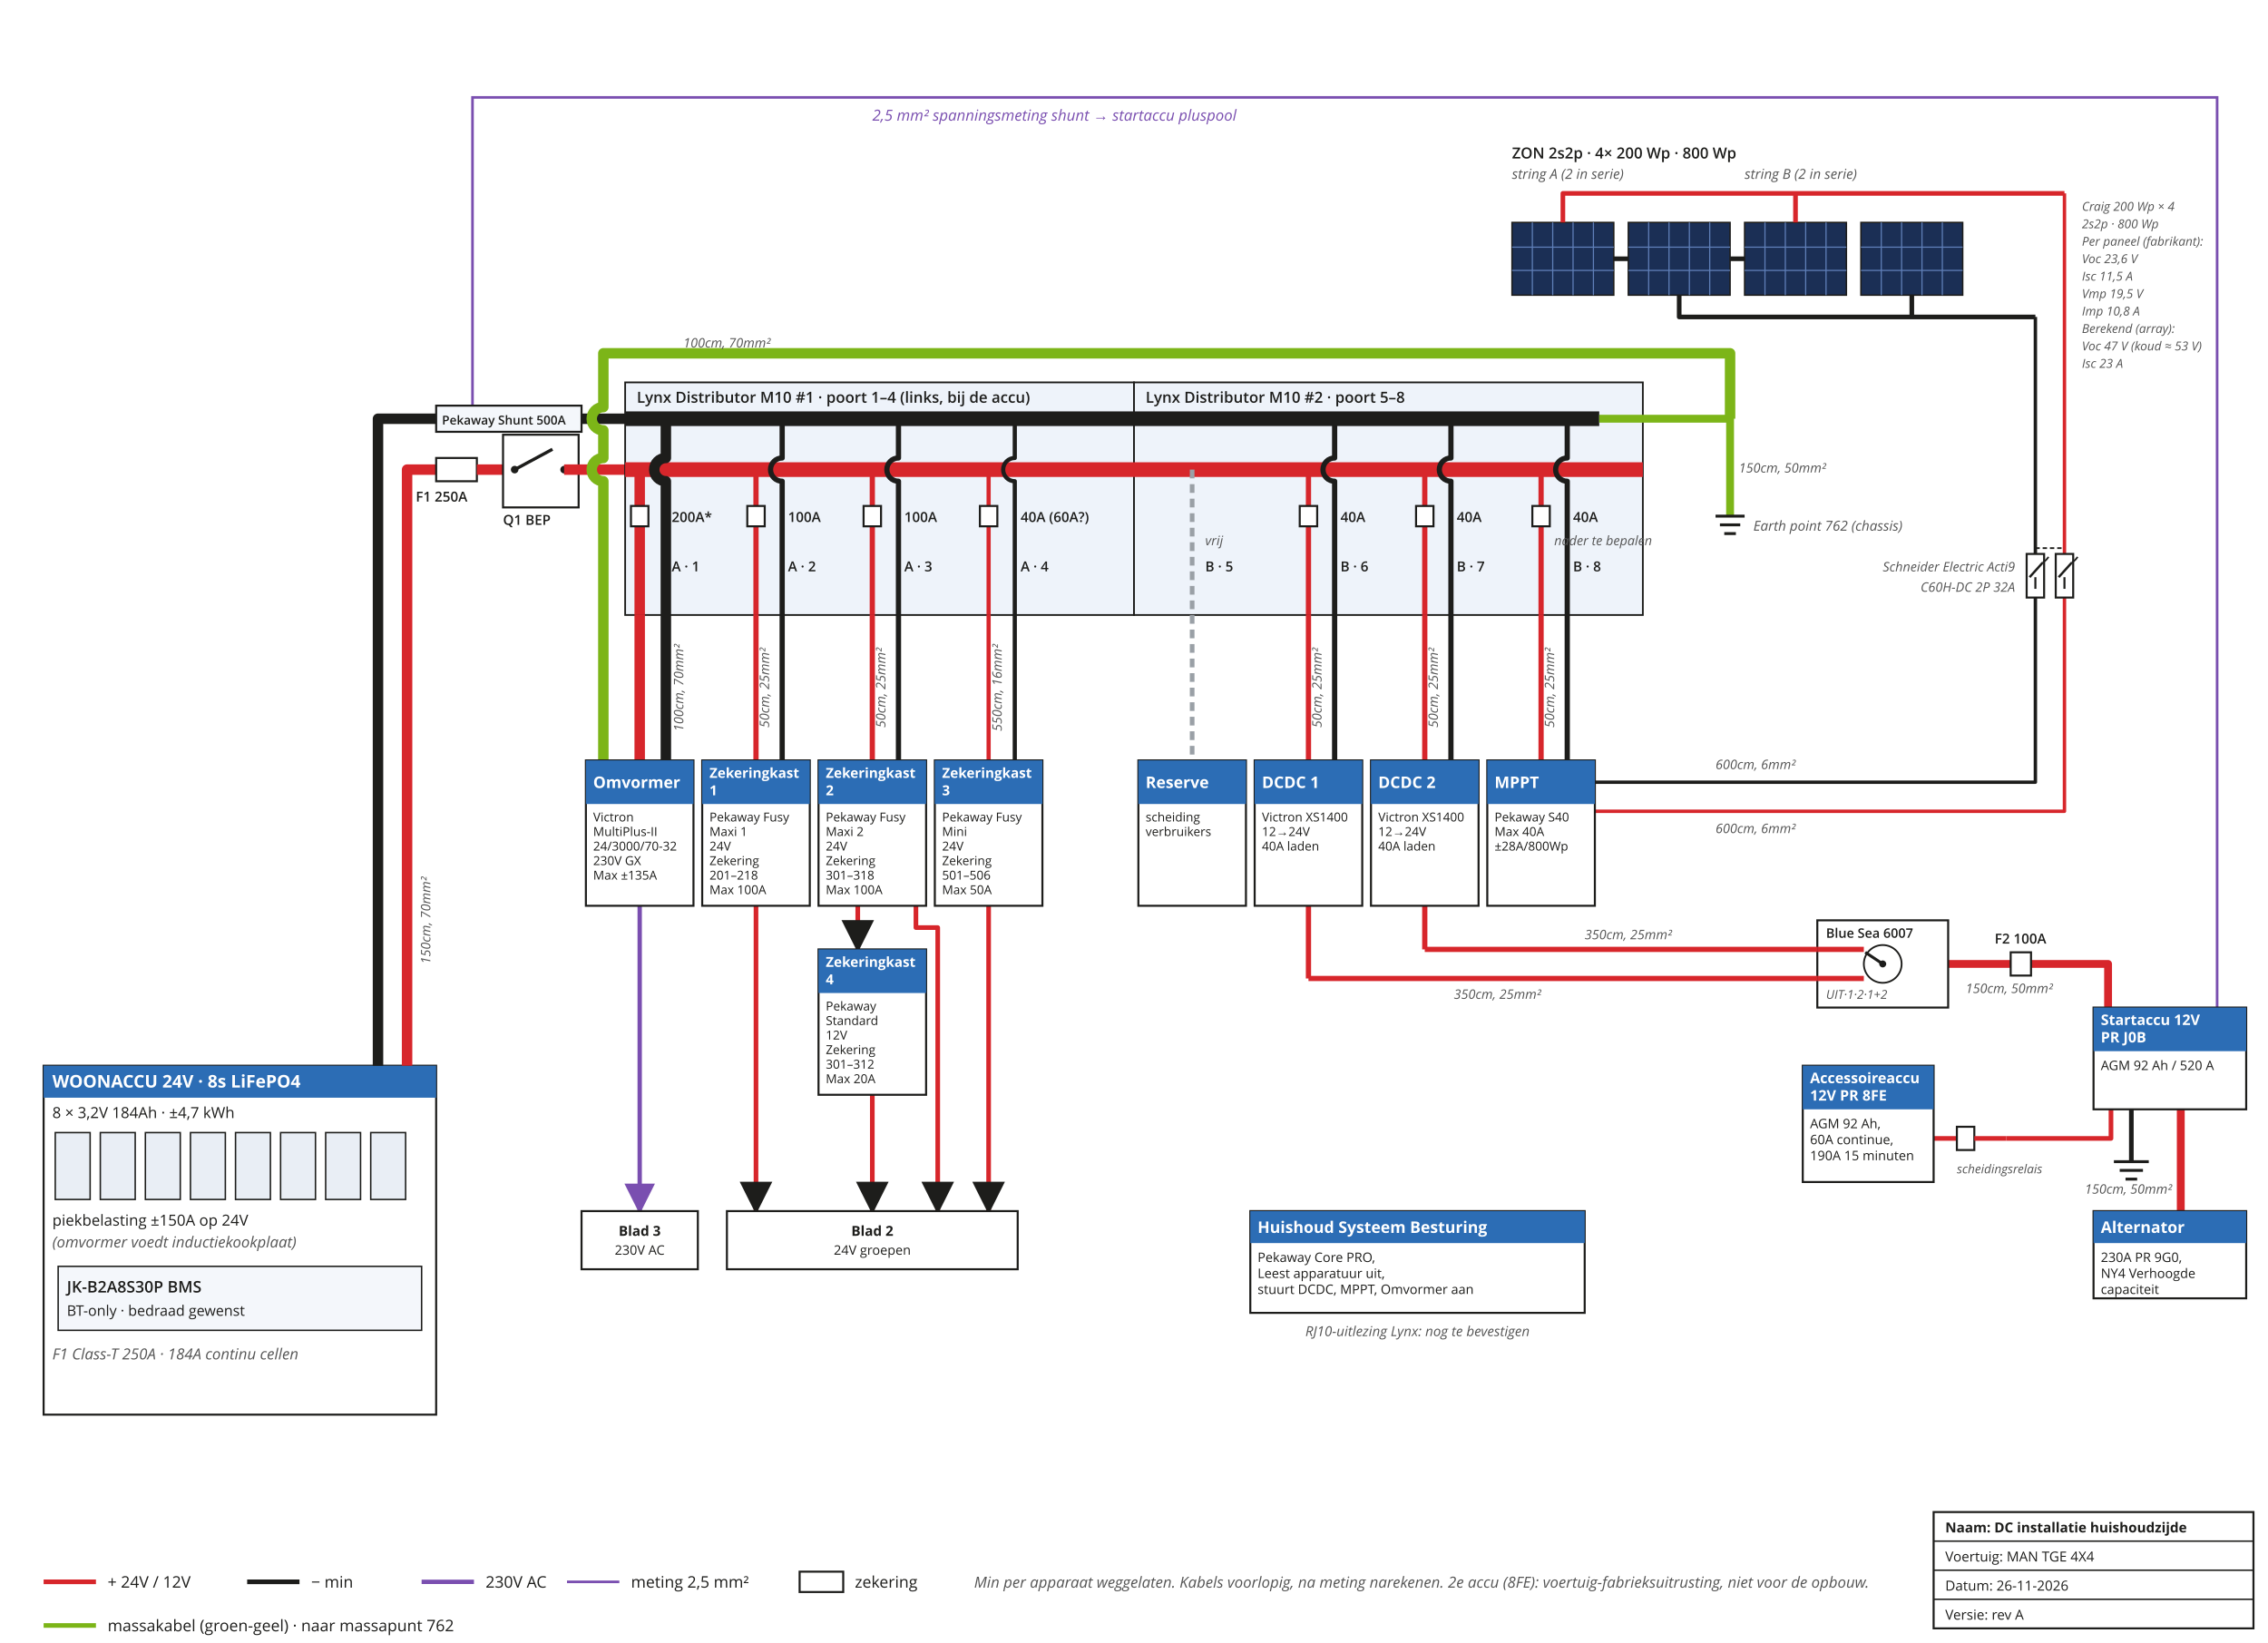
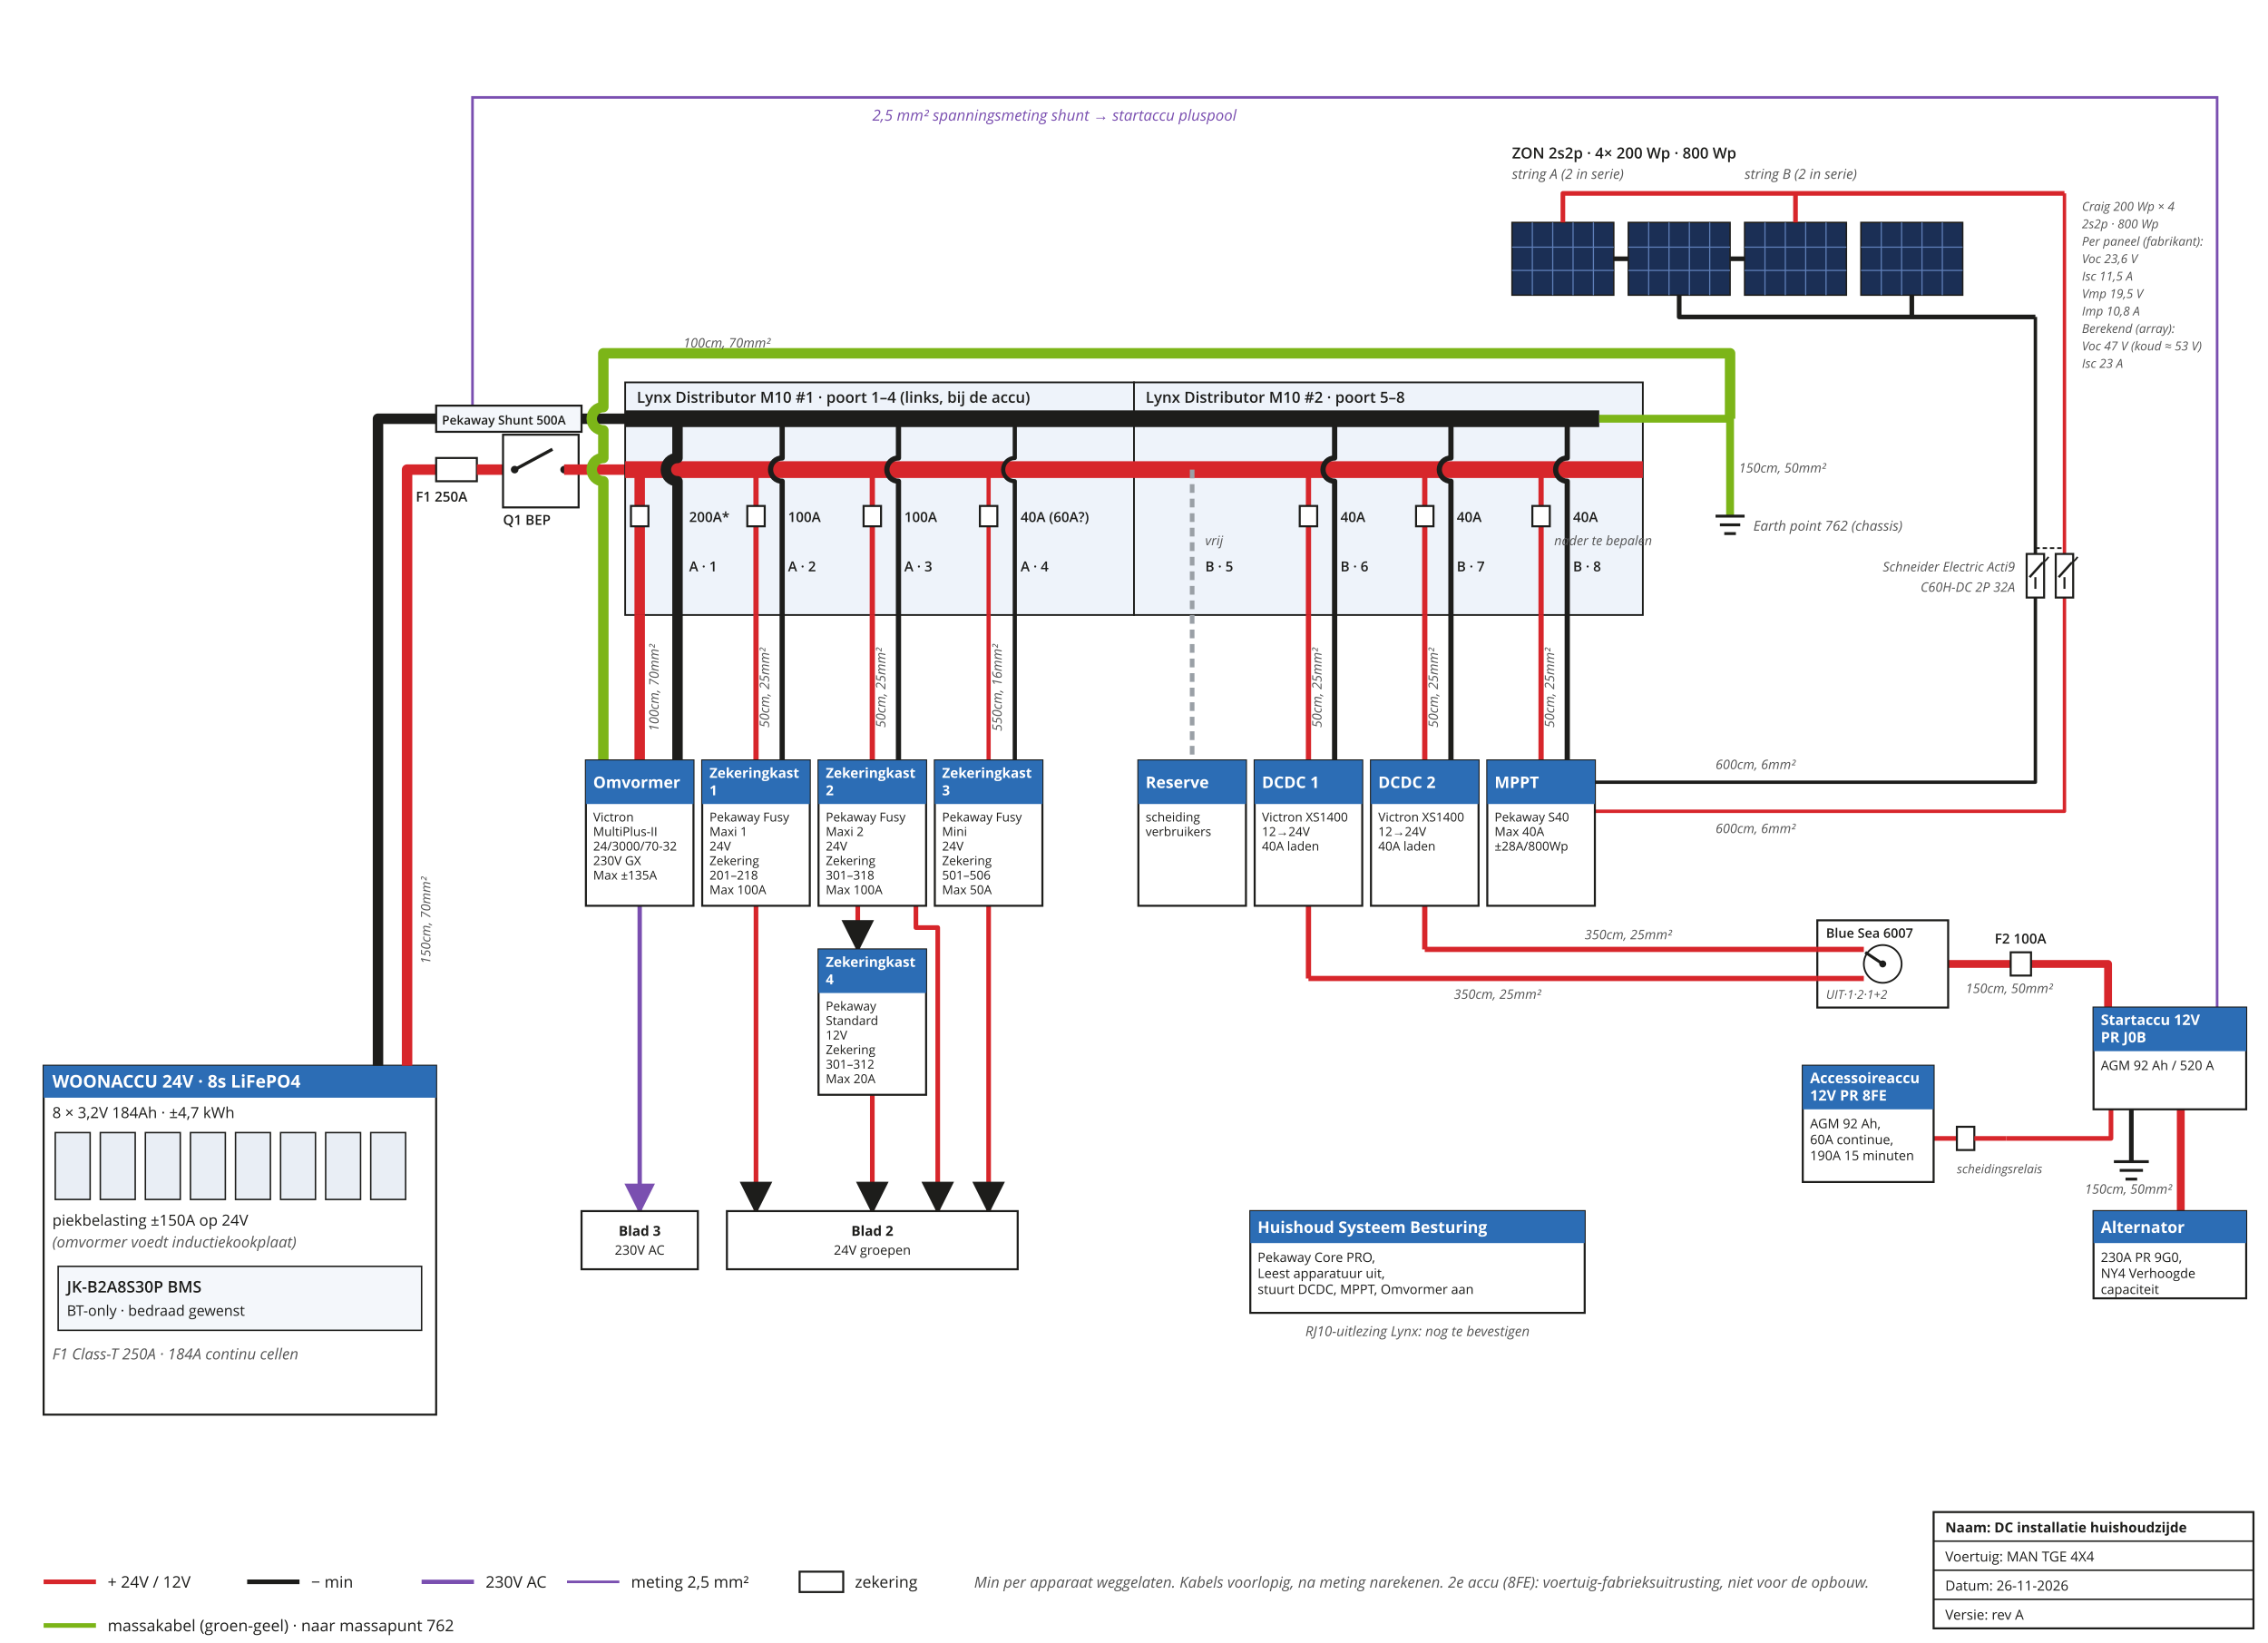
<svg xmlns="http://www.w3.org/2000/svg" viewBox="0 0 1560 1130" role="img" aria-label="Blad 1 energie en laden: woonaccu links onder, Lynx A en B midden met poorten 1 tot 8, zon 2s2p rechtsboven, 12V voertuigdelen rechts.">
  <rect width="100%" height="100%" fill="#fff" />
  <defs>
    <style>.p{stroke:#d7262b;stroke-width:3.2;fill:none;stroke-linejoin:round}
.n{stroke:#1d1d1b;stroke-width:3.2;fill:none;stroke-linejoin:round}
.ac{stroke:#7a4fb0;stroke-width:3;fill:none}
.box{fill:#fff;stroke:#1d1d1b;stroke-width:1.4}
.hd{fill:#2c6db5}
.ht{fill:#fff;font:700 12px 'Open Sans',Arial,sans-serif}
.bt{fill:#1d1d1b;font:400 11px 'Open Sans',Arial,sans-serif}
.lb{fill:#1d1d1b;font:600 11px 'Open Sans',Arial,sans-serif}
.cb{fill:#555;font:italic 400 10.5px 'Open Sans',Arial,sans-serif}
.fz{fill:#fff;stroke:#1d1d1b;stroke-width:1.4}
.fr{fill:#eef3fa;stroke:#1d1d1b;stroke-width:1.2}
.pv{fill:#1b2f55;stroke:#1d1d1b}
</style>
    <marker id="ar" viewBox="0 0 10 10" refX="9" refY="5" markerWidth="7" markerHeight="7" orient="auto-start-reverse">
      <path d="M0 0L10 5L0 10z" fill="#1d1d1b" />
    </marker>
    <marker id="arp" viewBox="0 0 10 10" refX="9" refY="5" markerWidth="7" markerHeight="7" orient="auto-start-reverse">
      <path d="M0 0L10 5L0 10z" fill="#7a4fb0" />
    </marker>
    <g id="pvp">
      <rect width="70" height="50" class="pv" />
      <path d="M0 17H70M0 33H70M14 0V50M28 0V50M42 0V50M56 0V50" stroke="#5f7fb8" stroke-width=".8" />
    </g>
  </defs>
  <g transform="translate(0,93)">
    <use href="#pvp" x="1040" y="60" />
    <use href="#pvp" x="1120" y="60" />
    <use href="#pvp" x="1200" y="60" />
    <use href="#pvp" x="1280" y="60" />
    <path d="M1110 85H1120" class="n" />
    <path d="M1190 85H1200" class="n" />
    <path d="M1075 60V40H1420" class="p" />
    <path d="M1155 110V125H1400" class="n" />
    <path d="M1235 60V40" class="p" />
    <path d="M1315 110V125" class="n" />
    <text x="1432" y="52" class="cb" style="font-size:8.5px">Craig 200 Wp × 4</text>
    <text x="1432" y="64" class="cb" style="font-size:8.5px">2s2p · 800 Wp</text>
    <text x="1432" y="76" class="cb" style="font-size:8.5px">Per paneel (fabrikant):</text>
    <text x="1432" y="88" class="cb" style="font-size:8.5px">Voc 23,6 V</text>
    <text x="1432" y="100" class="cb" style="font-size:8.5px">Isc 11,5 A</text>
    <text x="1432" y="112" class="cb" style="font-size:8.5px">Vmp 19,5 V</text>
    <text x="1432" y="124" class="cb" style="font-size:8.5px">Imp 10,8 A</text>
    <text x="1432" y="136" class="cb" style="font-size:8.5px">Berekend (array):</text>
    <text x="1432" y="148" class="cb" style="font-size:8.5px">Voc 47 V (koud ≈ 53 V)</text>
    <text x="1432" y="160" class="cb" style="font-size:8.5px">Isc 23 A</text>
    <text x="1040" y="30" class="cb" style="font-size:9.5px">string A (2 in serie)</text>
    <text x="1200" y="30" class="cb" style="font-size:9.5px">string B (2 in serie)</text>
    <text x="1040" y="16" class="lb" style="font-size:10.5px">ZON 2s2p · 4× 200 Wp · 800 Wp</text>
    <path d="M1420 40V465H1097" class="p" style="stroke-width:2.34" />
    <text x="1180" y="480" class="cb" style="font-size:9px">600cm, 6mm²</text>
    <path d="M1400 125V445H1097" class="n" style="stroke-width:2.34" />
    <text x="1180" y="436" class="cb" style="font-size:9px">600cm, 6mm²</text>
    <path d="M1400 284H1420" stroke="#1d1d1b" stroke-width="1.2" stroke-dasharray="3 2" />
    <rect x="1394" y="288" width="12" height="30" fill="#fff" stroke="#1d1d1b" stroke-width="1.4" />
    <path d="M1400 312V304" stroke="#1d1d1b" stroke-width="1.4" />
    <path d="M1396 304L1405 294" stroke="#1d1d1b" stroke-width="1.6" />
    <path d="M1405 294Q1408 292 1409 290" stroke="#1d1d1b" stroke-width="1.2" fill="none" />
    <rect x="1414" y="288" width="12" height="30" fill="#fff" stroke="#1d1d1b" stroke-width="1.4" />
    <path d="M1420 312V304" stroke="#1d1d1b" stroke-width="1.4" />
    <path d="M1416 304L1425 294" stroke="#1d1d1b" stroke-width="1.6" />
    <path d="M1425 294Q1428 292 1429 290" stroke="#1d1d1b" stroke-width="1.2" fill="none" />
    <text x="1386" y="300" class="cb" style="font-size:9px" text-anchor="end">Schneider Electric Acti9</text>
    <text x="1386" y="314" class="cb" style="font-size:9px" text-anchor="end">C60H-DC 2P 32A</text>
    <path d="M325 187V-26H1525V600" stroke="#7a4fb0" stroke-width="1.8" fill="none" />
    <text x="600" y="-10" class="cb" style="fill:#7a4fb0">2,5 mm² spanningsmeting shunt → startaccu pluspool</text>
    <rect x="30" y="640" width="270" height="240" class="box" />
    <rect x="30" y="640" width="270" height="22" class="hd" />
    <text x="36" y="655" class="ht">WOONACCU 24V · 8s LiFePO4</text>
    <text x="36" y="676" class="bt" style="font-size:10.5px">8 × 3,2V 184Ah · ±4,7 kWh</text>
    <rect x="38" y="686" width="24" height="46" fill="#e9eef5" stroke="#1d1d1b" />
    <rect x="69" y="686" width="24" height="46" fill="#e9eef5" stroke="#1d1d1b" />
    <rect x="100" y="686" width="24" height="46" fill="#e9eef5" stroke="#1d1d1b" />
    <rect x="131" y="686" width="24" height="46" fill="#e9eef5" stroke="#1d1d1b" />
    <rect x="162" y="686" width="24" height="46" fill="#e9eef5" stroke="#1d1d1b" />
    <rect x="193" y="686" width="24" height="46" fill="#e9eef5" stroke="#1d1d1b" />
    <rect x="224" y="686" width="24" height="46" fill="#e9eef5" stroke="#1d1d1b" />
    <rect x="255" y="686" width="24" height="46" fill="#e9eef5" stroke="#1d1d1b" />
    <text x="36" y="750" class="bt" style="font-size:10.5px">piekbelasting ±150A op 24V</text>
    <text x="36" y="765" class="cb">(omvormer voedt inductiekookplaat)</text>
    <rect x="40" y="778" width="250" height="44" fill="#f4f7fb" stroke="#1d1d1b" />
    <text x="46" y="796" class="lb">JK-B2A8S30P BMS</text>
    <text x="46" y="812" class="bt" style="font-size:10px">BT-only · bedraad gewenst</text>
    <text x="36" y="842" class="cb">F1 Class-T 250A · 184A continu cellen</text>
    <path d="M260 640V195H300" class="n" style="stroke-width:7.2" />
    <path d="M280 640V230H300" class="p" style="stroke-width:7.2" />
    <text transform="translate(296,540) rotate(-90)" text-anchor="middle" class="cb" style="font-size:9px">150cm, 70mm²</text>
    <path d="M400 195H430" class="n" style="stroke-width:7.2" />
    <rect x="300" y="186" width="100" height="18" class="box" style="fill:#f4f7fb" />
    <text x="304" y="199" class="lb" style="font-size:8.5px">Pekaway Shunt 500A</text>
    <rect x="300" y="222" width="28" height="16" class="fz" />
    <text x="286" y="252" class="lb" style="font-size:9.5px">F1 250A</text>
    <path d="M328 230H346" class="p" style="stroke-width:7.2" />
    <rect x="346" y="206" width="52" height="50" fill="none" stroke="#1d1d1b" stroke-width="1.4" />
    <circle cx="354" cy="230" r="2.6" fill="#1d1d1b" />
    <circle cx="388" cy="230" r="2.6" fill="#1d1d1b" />
    <path d="M354 230L380 216" stroke="#1d1d1b" stroke-width="2.2" />
    <path d="M388 230H430" class="p" style="stroke-width:7.2" />
    <text x="346" y="268" class="lb" style="font-size:9.5px">Q1 BEP</text>
    <rect x="430" y="170" width="350" height="160" class="fr" />
    <text x="438" y="184" class="lb" style="font-size:10.5px">Lynx Distributor M10 #1 · poort 1–4 (links, bij de accu)</text>
    <rect x="780" y="170" width="350" height="160" class="fr" />
    <text x="788" y="184" class="lb" style="font-size:10.5px">Lynx Distributor M10 #2 · poort 5–8</text>
-     <path d="M430 195H1100" class="n" style="stroke-width:10.1" />
-     <path d="M430 230H1130" class="p" style="stroke-width:10.1" />
+     <path d="M430 195H1100" class="n" style="stroke-width:11.5" />
+     <path d="M430 230H1130" class="p" style="stroke-width:11.5" />
    <path d="M1100 195H1190V262" style="stroke:#7CB518;stroke-width:5.4;fill:none;stroke-linejoin:round" />
    <text x="1196" y="232" class="cb" style="font-size:9px">150cm, 50mm²</text>
    <path d="M1180 262H1200M1183 268H1197M1186 274H1194" stroke="#1d1d1b" stroke-width="2" />
    <text x="1206" y="272" class="cb" style="font-size:9.5px">Earth point 762 (chassis)</text>
-     <path d="M458 430V238a8 8 0 0 1 0-16V195" class="n" style="stroke-width:7.2" />
+     <path d="M466 430V238a8 8 0 0 1 0-16V195" class="n" style="stroke-width:7.2" />
    <path d="M538 430V238a8 8 0 0 1 0-16V195" class="n" style="stroke-width:3.6" />
    <path d="M618 430V238a8 8 0 0 1 0-16V195" class="n" style="stroke-width:3.6" />
    <path d="M698 430V238a8 8 0 0 1 0-16V195" class="n" style="stroke-width:2.88" />
    <path d="M918 430V238a8 8 0 0 1 0-16V195" class="n" style="stroke-width:3.6" />
    <path d="M998 430V238a8 8 0 0 1 0-16V195" class="n" style="stroke-width:3.6" />
    <path d="M1078 430V238a8 8 0 0 1 0-16V195" class="n" style="stroke-width:3.6" />
    <path d="M415 430V238a8 8 0 0 1 0-16V203a8 8 0 0 1 0-16V150H1190V195" style="stroke:#7CB518;stroke-width:7.2;fill:none;stroke-linejoin:round" />
    <text x="470" y="146" class="cb" style="font-size:9px">100cm, 70mm²</text>
    <path d="M440 230V330" class="p" style="stroke-width:7.2" />
    <rect x="434" y="255" width="12" height="14" class="fz" />
-     <text x="462" y="266" class="lb" style="font-size:9.5px">200A*</text>
-     <text x="462" y="300" class="lb" style="font-size:9.5px">A · 1</text>
+     <text x="474" y="266" class="lb" style="font-size:9.5px">200A*</text>
+     <text x="474" y="300" class="lb" style="font-size:9.5px">A · 1</text>
    <path d="M440 330V430" class="p" style="stroke-width:7.2" />
    <path d="M520 230V330" class="p" style="stroke-width:3.6" />
    <rect x="514" y="255" width="12" height="14" class="fz" />
    <text x="542" y="266" class="lb" style="font-size:9.5px">100A</text>
    <text x="542" y="300" class="lb" style="font-size:9.5px">A · 2</text>
    <path d="M520 330V430" class="p" style="stroke-width:3.6" />
    <path d="M600 230V330" class="p" style="stroke-width:3.6" />
    <rect x="594" y="255" width="12" height="14" class="fz" />
    <text x="622" y="266" class="lb" style="font-size:9.5px">100A</text>
    <text x="622" y="300" class="lb" style="font-size:9.5px">A · 3</text>
    <path d="M600 330V430" class="p" style="stroke-width:3.6" />
    <path d="M680 230V330" class="p" style="stroke-width:2.88" />
    <rect x="674" y="255" width="12" height="14" class="fz" />
    <text x="702" y="266" class="lb" style="font-size:9.5px">40A (60A?)</text>
    <text x="702" y="300" class="lb" style="font-size:9.5px">A · 4</text>
    <path d="M680 330V430" class="p" style="stroke-width:2.88" />
    <path d="M820 230V330" class="p" style="stroke:#9aa0a6;stroke-dasharray:6 4" />
    <text x="829" y="282" class="cb" style="font-size:9px">vrij</text>
    <text x="829" y="300" class="lb" style="font-size:9.5px">B · 5</text>
    <path d="M820 330V430" class="p" style="stroke:#9aa0a6;stroke-dasharray:6 4" />
    <path d="M900 230V330" class="p" style="stroke-width:3.6" />
    <rect x="894" y="255" width="12" height="14" class="fz" />
    <text x="922" y="266" class="lb" style="font-size:9.5px">40A</text>
    <text x="922" y="300" class="lb" style="font-size:9.5px">B · 6</text>
    <path d="M900 330V430" class="p" style="stroke-width:3.6" />
    <path d="M980 230V330" class="p" style="stroke-width:3.6" />
    <rect x="974" y="255" width="12" height="14" class="fz" />
    <text x="1002" y="266" class="lb" style="font-size:9.5px">40A</text>
    <text x="1002" y="300" class="lb" style="font-size:9.5px">B · 7</text>
    <path d="M980 330V430" class="p" style="stroke-width:3.6" />
    <path d="M1060 230V330" class="p" style="stroke-width:3.6" />
    <rect x="1054" y="255" width="12" height="14" class="fz" />
    <text x="1082" y="266" class="lb" style="font-size:9.5px">40A</text>
    <text x="1069" y="282" class="cb" style="font-size:9px">nader te bepalen</text>
    <text x="1082" y="300" class="lb" style="font-size:9.5px">B · 8</text>
    <path d="M1060 330V430" class="p" style="stroke-width:3.6" />
    <path d="M440 530V740" class="ac" marker-end="url(#arp)" />
    <path d="M520 530V740" class="p" marker-end="url(#ar)" />
    <path d="M630 530V545H645V740" class="p" marker-end="url(#ar)" />
    <path d="M590 530V560" class="p" marker-end="url(#ar)" />
    <path d="M600 660V740" class="p" marker-end="url(#ar)" />
    <path d="M680 530V740" class="p" marker-end="url(#ar)" />
    <path d="M1450 600V570H1340" class="p" style="stroke-width:5.4" />
    <rect x="1383" y="562" width="14" height="16" class="fz" />
    <text x="1372" y="556" class="lb" style="font-size:9.5px">F2 100A</text>
    <text x="1352" y="590" class="cb" style="font-size:9px">150cm, 50mm²</text>
    <rect x="1250" y="540" width="90" height="60" class="box" />
    <circle cx="1295" cy="570" r="13" fill="#fff" stroke="#1d1d1b" stroke-width="1.2" />
    <circle cx="1295" cy="570" r="2.4" fill="#1d1d1b" />
    <path d="M1295 570L1283 562" stroke="#1d1d1b" stroke-width="2" />
    <text x="1256" y="552" class="lb" style="font-size:9px">Blue Sea 6007</text>
    <text x="1256" y="594" class="cb" style="font-size:8.5px">UIT·1·2·1+2</text>
    <path d="M1250 560H1282" class="p" style="stroke-width:3.6" />
    <path d="M1250 580H1282" class="p" style="stroke-width:3.6" />
    <path d="M980 560V530" class="p" style="stroke-width:3.6" />
    <path d="M980 560H1250" class="p" style="stroke-width:3.6" />
    <path d="M900 580V530" class="p" style="stroke-width:3.6" />
    <path d="M900 580H1250" class="p" style="stroke-width:3.6" />
    <text x="1090" y="553" class="cb" style="font-size:9px">350cm, 25mm²</text>
    <text x="1000" y="594" class="cb" style="font-size:9px">350cm, 25mm²</text>
    <path d="M1330 690H1346" class="p" />
    <rect x="1346" y="682" width="12" height="16" class="fz" />
    <path d="M1358 690H1380" class="p" />
    <text x="1346" y="714" class="cb" style="font-size:8.5px">scheidingsrelais</text>
    <path d="M1380 690H1452V670" class="p" />
    <path d="M1466 670V706" class="n" />
    <path d="M1454 706H1478M1458 712H1474M1462 718H1470" stroke="#1d1d1b" stroke-width="2" />
    <path d="M1500 740V670" class="p" style="stroke-width:5.4" />
    <text x="1494" y="728" text-anchor="end" class="cb" style="font-size:9px">150cm, 50mm²</text>
    <text x="975" y="826" class="cb" text-anchor="middle" style="font-size:9.5px">RJ10-uitlezing Lynx: nog te bevestigen</text>
    <g transform="translate(30,987)">
      <path d="M0 8H36" class="p" />
      <text x="44" y="12" class="bt">+ 24V / 12V</text>
      <path d="M140 8H176" class="n" />
      <text x="184" y="12" class="bt">− min</text>
      <path d="M260 8H296" class="ac" />
      <text x="304" y="12" class="bt">230V AC</text>
      <path d="M360 8H396" stroke="#7a4fb0" stroke-width="1.8" />
      <text x="404" y="12" class="bt">meting 2,5 mm²</text>
      <rect x="520" y="1" width="30" height="14" class="fz" />
      <text x="558" y="12" class="bt">zekering</text>
      <path d="M0 38H36" style="stroke:#7CB518;stroke-width:3.2;fill:none;stroke-linejoin:round" />
      <text x="44" y="42" class="bt">massakabel (groen-geel) · naar massapunt 762</text>
      <text x="640" y="12" class="cb">Min per apparaat weggelaten. Kabels voorlopig, na meting narekenen. 2e accu (8FE): voertuig-fabrieksuitrusting, niet voor de opbouw.</text>
    </g>
    <rect x="403" y="430" width="74" height="100" class="box" />
    <rect x="403" y="430" width="74" height="30" class="hd" />
    <text x="408" y="449" class="ht" style="font-size:11px">Omvormer</text>
    <text x="408" y="472" class="bt" style="font-size:8.5px">Victron</text>
    <text x="408" y="482" class="bt" style="font-size:8.5px">MultiPlus-II</text>
    <text x="408" y="492" class="bt" style="font-size:8.5px">24/3000/70-32</text>
    <text x="408" y="502" class="bt" style="font-size:8.5px">230V GX</text>
    <text x="408" y="512" class="bt" style="font-size:8.5px">Max ±135A</text>
    <rect x="483" y="430" width="74" height="100" class="box" />
    <rect x="483" y="430" width="74" height="30" class="hd" />
    <text x="488" y="442" class="ht" style="font-size:9.5px">Zekeringkast</text>
    <text x="488" y="454" class="ht" style="font-size:9.5px">1</text>
    <text x="488" y="472" class="bt" style="font-size:8.5px">Pekaway Fusy</text>
    <text x="488" y="482" class="bt" style="font-size:8.5px">Maxi 1</text>
    <text x="488" y="492" class="bt" style="font-size:8.5px">24V</text>
    <text x="488" y="502" class="bt" style="font-size:8.5px">Zekering</text>
    <text x="488" y="512" class="bt" style="font-size:8.5px">201–218</text>
    <text x="488" y="522" class="bt" style="font-size:8.5px">Max 100A</text>
    <rect x="563" y="430" width="74" height="100" class="box" />
    <rect x="563" y="430" width="74" height="30" class="hd" />
    <text x="568" y="442" class="ht" style="font-size:9.5px">Zekeringkast</text>
    <text x="568" y="454" class="ht" style="font-size:9.5px">2</text>
    <text x="568" y="472" class="bt" style="font-size:8.5px">Pekaway Fusy</text>
    <text x="568" y="482" class="bt" style="font-size:8.5px">Maxi 2</text>
    <text x="568" y="492" class="bt" style="font-size:8.5px">24V</text>
    <text x="568" y="502" class="bt" style="font-size:8.5px">Zekering</text>
    <text x="568" y="512" class="bt" style="font-size:8.5px">301–318</text>
    <text x="568" y="522" class="bt" style="font-size:8.5px">Max 100A</text>
    <rect x="563" y="560" width="74" height="100" class="box" />
    <rect x="563" y="560" width="74" height="30" class="hd" />
    <text x="568" y="572" class="ht" style="font-size:9.5px">Zekeringkast</text>
    <text x="568" y="584" class="ht" style="font-size:9.5px">4</text>
    <text x="568" y="602" class="bt" style="font-size:8.5px">Pekaway</text>
    <text x="568" y="612" class="bt" style="font-size:8.5px">Standard</text>
    <text x="568" y="622" class="bt" style="font-size:8.5px">12V</text>
    <text x="568" y="632" class="bt" style="font-size:8.5px">Zekering</text>
    <text x="568" y="642" class="bt" style="font-size:8.5px">301–312</text>
    <text x="568" y="652" class="bt" style="font-size:8.5px">Max 20A</text>
    <rect x="643" y="430" width="74" height="100" class="box" />
    <rect x="643" y="430" width="74" height="30" class="hd" />
    <text x="648" y="442" class="ht" style="font-size:9.5px">Zekeringkast</text>
    <text x="648" y="454" class="ht" style="font-size:9.5px">3</text>
    <text x="648" y="472" class="bt" style="font-size:8.5px">Pekaway Fusy</text>
    <text x="648" y="482" class="bt" style="font-size:8.5px">Mini</text>
    <text x="648" y="492" class="bt" style="font-size:8.5px">24V</text>
    <text x="648" y="502" class="bt" style="font-size:8.5px">Zekering</text>
    <text x="648" y="512" class="bt" style="font-size:8.5px">501–506</text>
    <text x="648" y="522" class="bt" style="font-size:8.5px">Max 50A</text>
    <rect x="783" y="430" width="74" height="100" class="box" />
    <rect x="783" y="430" width="74" height="30" class="hd" />
    <text x="788" y="449" class="ht" style="font-size:11px">Reserve</text>
    <text x="788" y="472" class="bt" style="font-size:8.5px">scheiding</text>
    <text x="788" y="482" class="bt" style="font-size:8.5px">verbruikers</text>
    <rect x="863" y="430" width="74" height="100" class="box" />
    <rect x="863" y="430" width="74" height="30" class="hd" />
    <text x="868" y="449" class="ht" style="font-size:11px">DCDC 1</text>
    <text x="868" y="472" class="bt" style="font-size:8.5px">Victron XS1400</text>
    <text x="868" y="482" class="bt" style="font-size:8.5px">12→24V</text>
    <text x="868" y="492" class="bt" style="font-size:8.5px">40A laden</text>
    <rect x="943" y="430" width="74" height="100" class="box" />
    <rect x="943" y="430" width="74" height="30" class="hd" />
    <text x="948" y="449" class="ht" style="font-size:11px">DCDC 2</text>
    <text x="948" y="472" class="bt" style="font-size:8.5px">Victron XS1400</text>
    <text x="948" y="482" class="bt" style="font-size:8.5px">12→24V</text>
    <text x="948" y="492" class="bt" style="font-size:8.5px">40A laden</text>
    <rect x="1023" y="430" width="74" height="100" class="box" />
    <rect x="1023" y="430" width="74" height="30" class="hd" />
    <text x="1028" y="449" class="ht" style="font-size:11px">MPPT</text>
    <text x="1028" y="472" class="bt" style="font-size:8.5px">Pekaway S40</text>
    <text x="1028" y="482" class="bt" style="font-size:8.5px">Max 40A</text>
    <text x="1028" y="492" class="bt" style="font-size:8.5px">±28A/800Wp</text>
-     <text transform="translate(470,380) rotate(-90)" text-anchor="middle" class="cb" style="font-size:9px">100cm, 70mm²</text>
+     <text transform="translate(453,380) rotate(-90)" text-anchor="middle" class="cb" style="font-size:9px">100cm, 70mm²</text>
    <text transform="translate(529,380) rotate(-90)" text-anchor="middle" class="cb" style="font-size:9px">50cm, 25mm²</text>
    <text transform="translate(609,380) rotate(-90)" text-anchor="middle" class="cb" style="font-size:9px">50cm, 25mm²</text>
    <text transform="translate(689,380) rotate(-90)" text-anchor="middle" class="cb" style="font-size:9px">550cm, 16mm²</text>
    <text transform="translate(909,380) rotate(-90)" text-anchor="middle" class="cb" style="font-size:9px">50cm, 25mm²</text>
    <text transform="translate(989,380) rotate(-90)" text-anchor="middle" class="cb" style="font-size:9px">50cm, 25mm²</text>
    <text transform="translate(1069,380) rotate(-90)" text-anchor="middle" class="cb" style="font-size:9px">50cm, 25mm²</text>
    <rect x="400" y="740" width="80" height="40" class="box" />
    <text x="440" y="757" text-anchor="middle" class="ht" style="font-size:9.5px;fill:#1d1d1b">Blad 3</text>
    <text x="440" y="770" text-anchor="middle" class="bt" style="font-size:9px">230V AC</text>
    <rect x="500" y="740" width="200" height="40" class="box" />
    <text x="600" y="757" text-anchor="middle" class="ht" style="font-size:9.5px;fill:#1d1d1b">Blad 2</text>
    <text x="600" y="770" text-anchor="middle" class="bt" style="font-size:9px">24V groepen</text>
    <rect x="1440" y="600" width="105" height="70" class="box" />
    <rect x="1440" y="600" width="105" height="30" class="hd" />
    <text x="1445" y="612" class="ht" style="font-size:10px">Startaccu 12V</text>
    <text x="1445" y="624" class="ht" style="font-size:10px">PR J0B</text>
    <text x="1445" y="643" class="bt" style="font-size:9px">AGM 92 Ah / 520 A</text>
    <rect x="1240" y="640" width="90" height="80" class="box" />
    <rect x="1240" y="640" width="90" height="30" class="hd" />
    <text x="1245" y="652" class="ht" style="font-size:10px">Accessoireaccu</text>
    <text x="1245" y="664" class="ht" style="font-size:10px">12V PR 8FE</text>
    <text x="1245" y="683" class="bt" style="font-size:9px">AGM 92 Ah,</text>
    <text x="1245" y="694" class="bt" style="font-size:9px">60A continue,</text>
    <text x="1245" y="705" class="bt" style="font-size:9px">190A 15 minuten</text>
    <rect x="1440" y="740" width="105" height="60" class="box" />
    <rect x="1440" y="740" width="105" height="22" class="hd" />
    <text x="1445" y="755" class="ht" style="font-size:11px">Alternator</text>
    <text x="1445" y="775" class="bt" style="font-size:9px">230A PR 9G0,</text>
    <text x="1445" y="786" class="bt" style="font-size:9px">NY4 Verhoogde</text>
    <text x="1445" y="797" class="bt" style="font-size:9px">capaciteit</text>
    <rect x="860" y="740" width="230" height="70" class="box" />
    <rect x="860" y="740" width="230" height="22" class="hd" />
    <text x="865" y="755" class="ht" style="font-size:11px">Huishoud Systeem Besturing</text>
    <text x="865" y="775" class="bt" style="font-size:9px">Pekaway Core PRO,</text>
    <text x="865" y="786" class="bt" style="font-size:9px">Leest apparatuur uit,</text>
    <text x="865" y="797" class="bt" style="font-size:9px">stuurt DCDC, MPPT, Omvormer aan</text>
  </g>
  <g font-family="Open Sans,Arial,sans-serif">
    <rect x="1330" y="1040" width="220" height="80" fill="#fff" stroke="#1d1d1b" stroke-width="1.4" />
    <path d="M1330 1060H1550M1330 1080H1550M1330 1100H1550" stroke="#1d1d1b" stroke-width="1" />
    <text x="1338" y="1054" font-size="9.5" font-weight="700" fill="#1d1d1b">Naam: DC installatie huishoudzijde</text>
    <text x="1338" y="1074" font-size="9.5" fill="#1d1d1b">Voertuig: MAN TGE 4X4</text>
    <text x="1338" y="1094" font-size="9.5" fill="#1d1d1b">Datum: 26-11-2026</text>
    <text x="1338" y="1114" font-size="9.5" fill="#1d1d1b">Versie: rev A</text>
  </g>
</svg>
